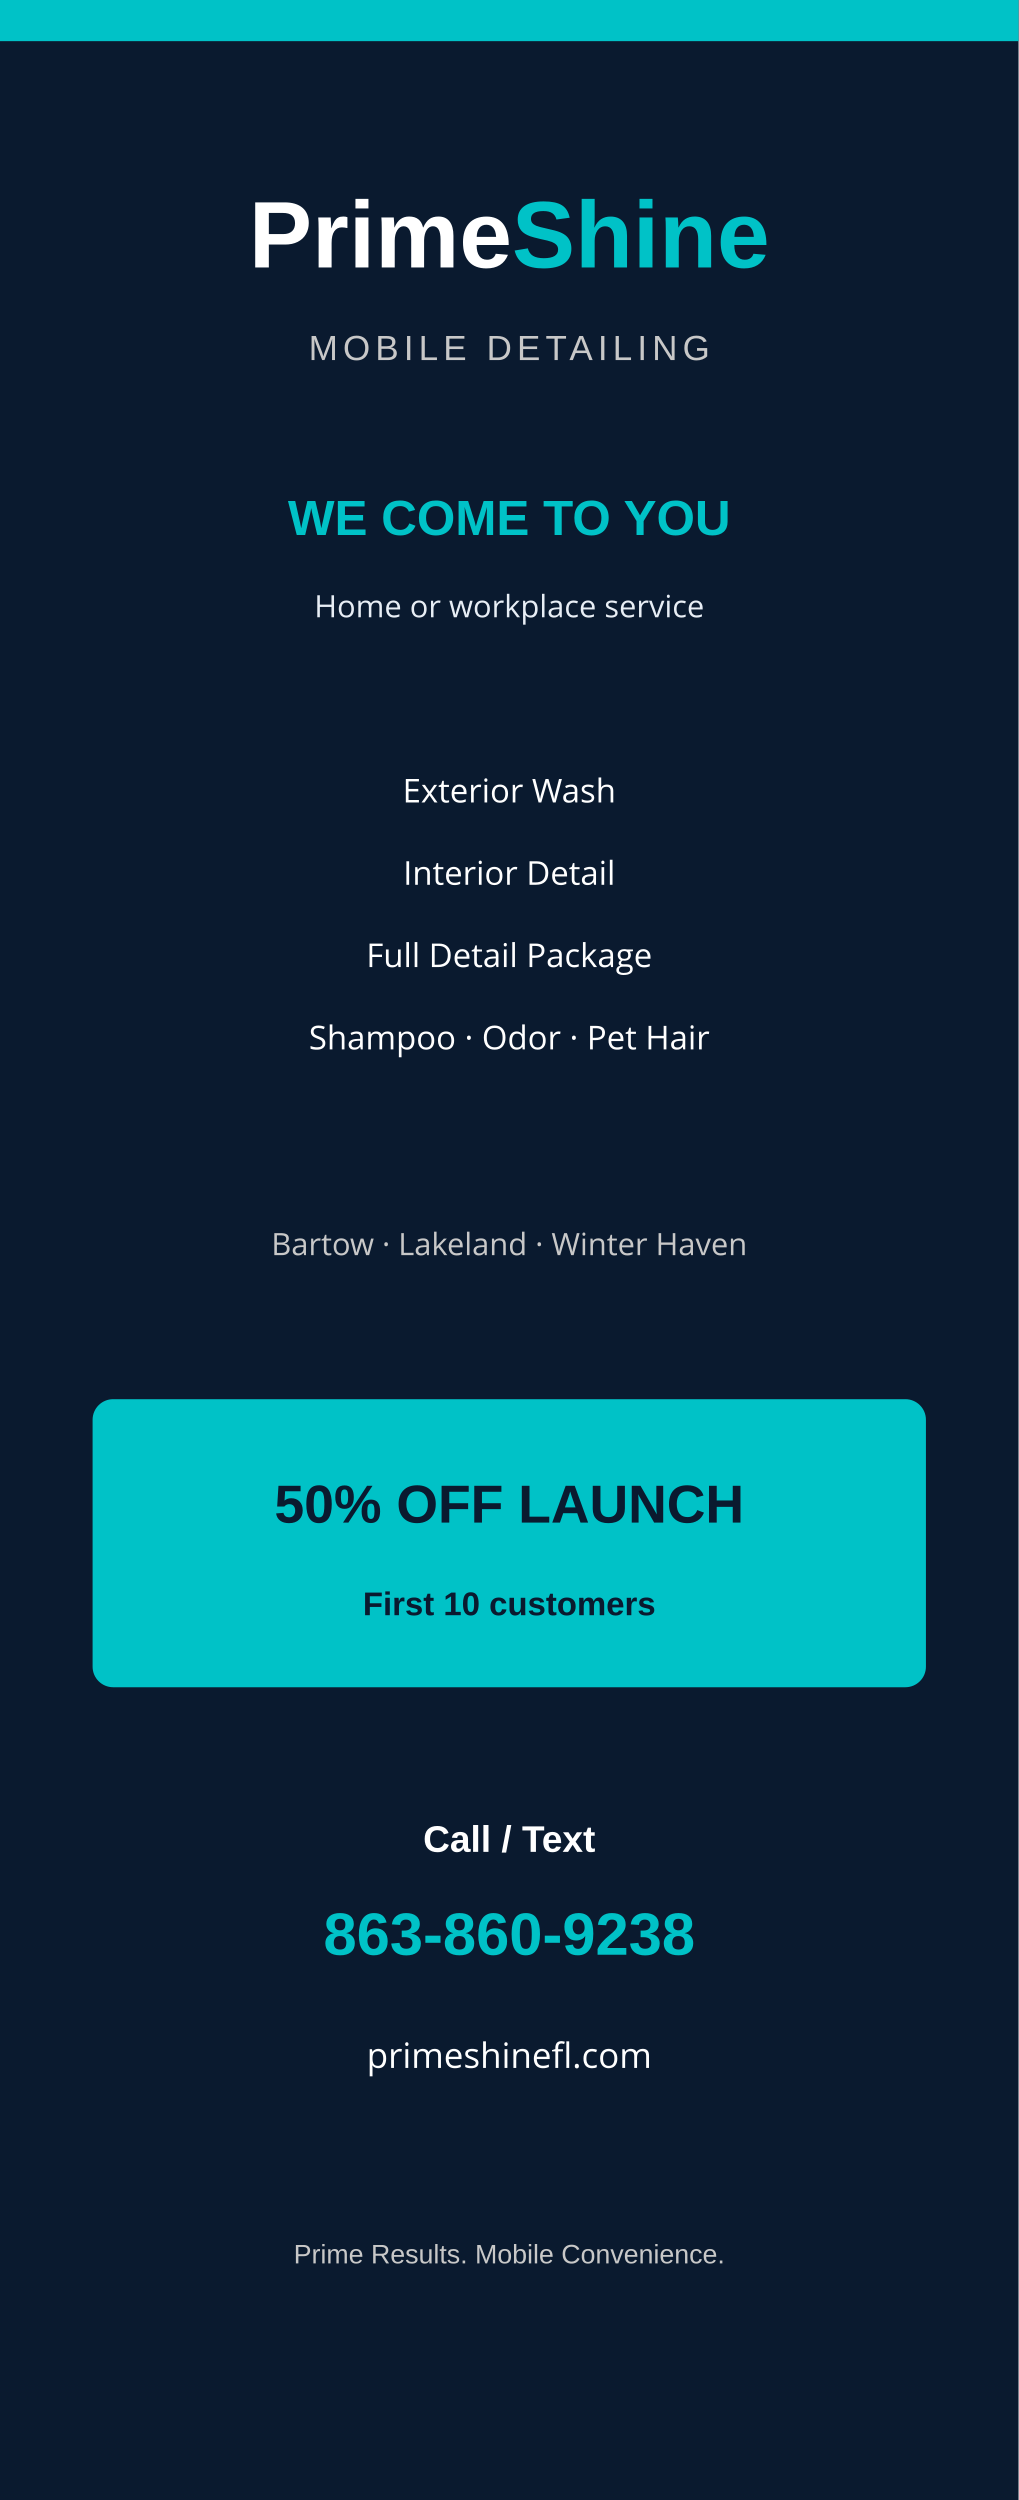
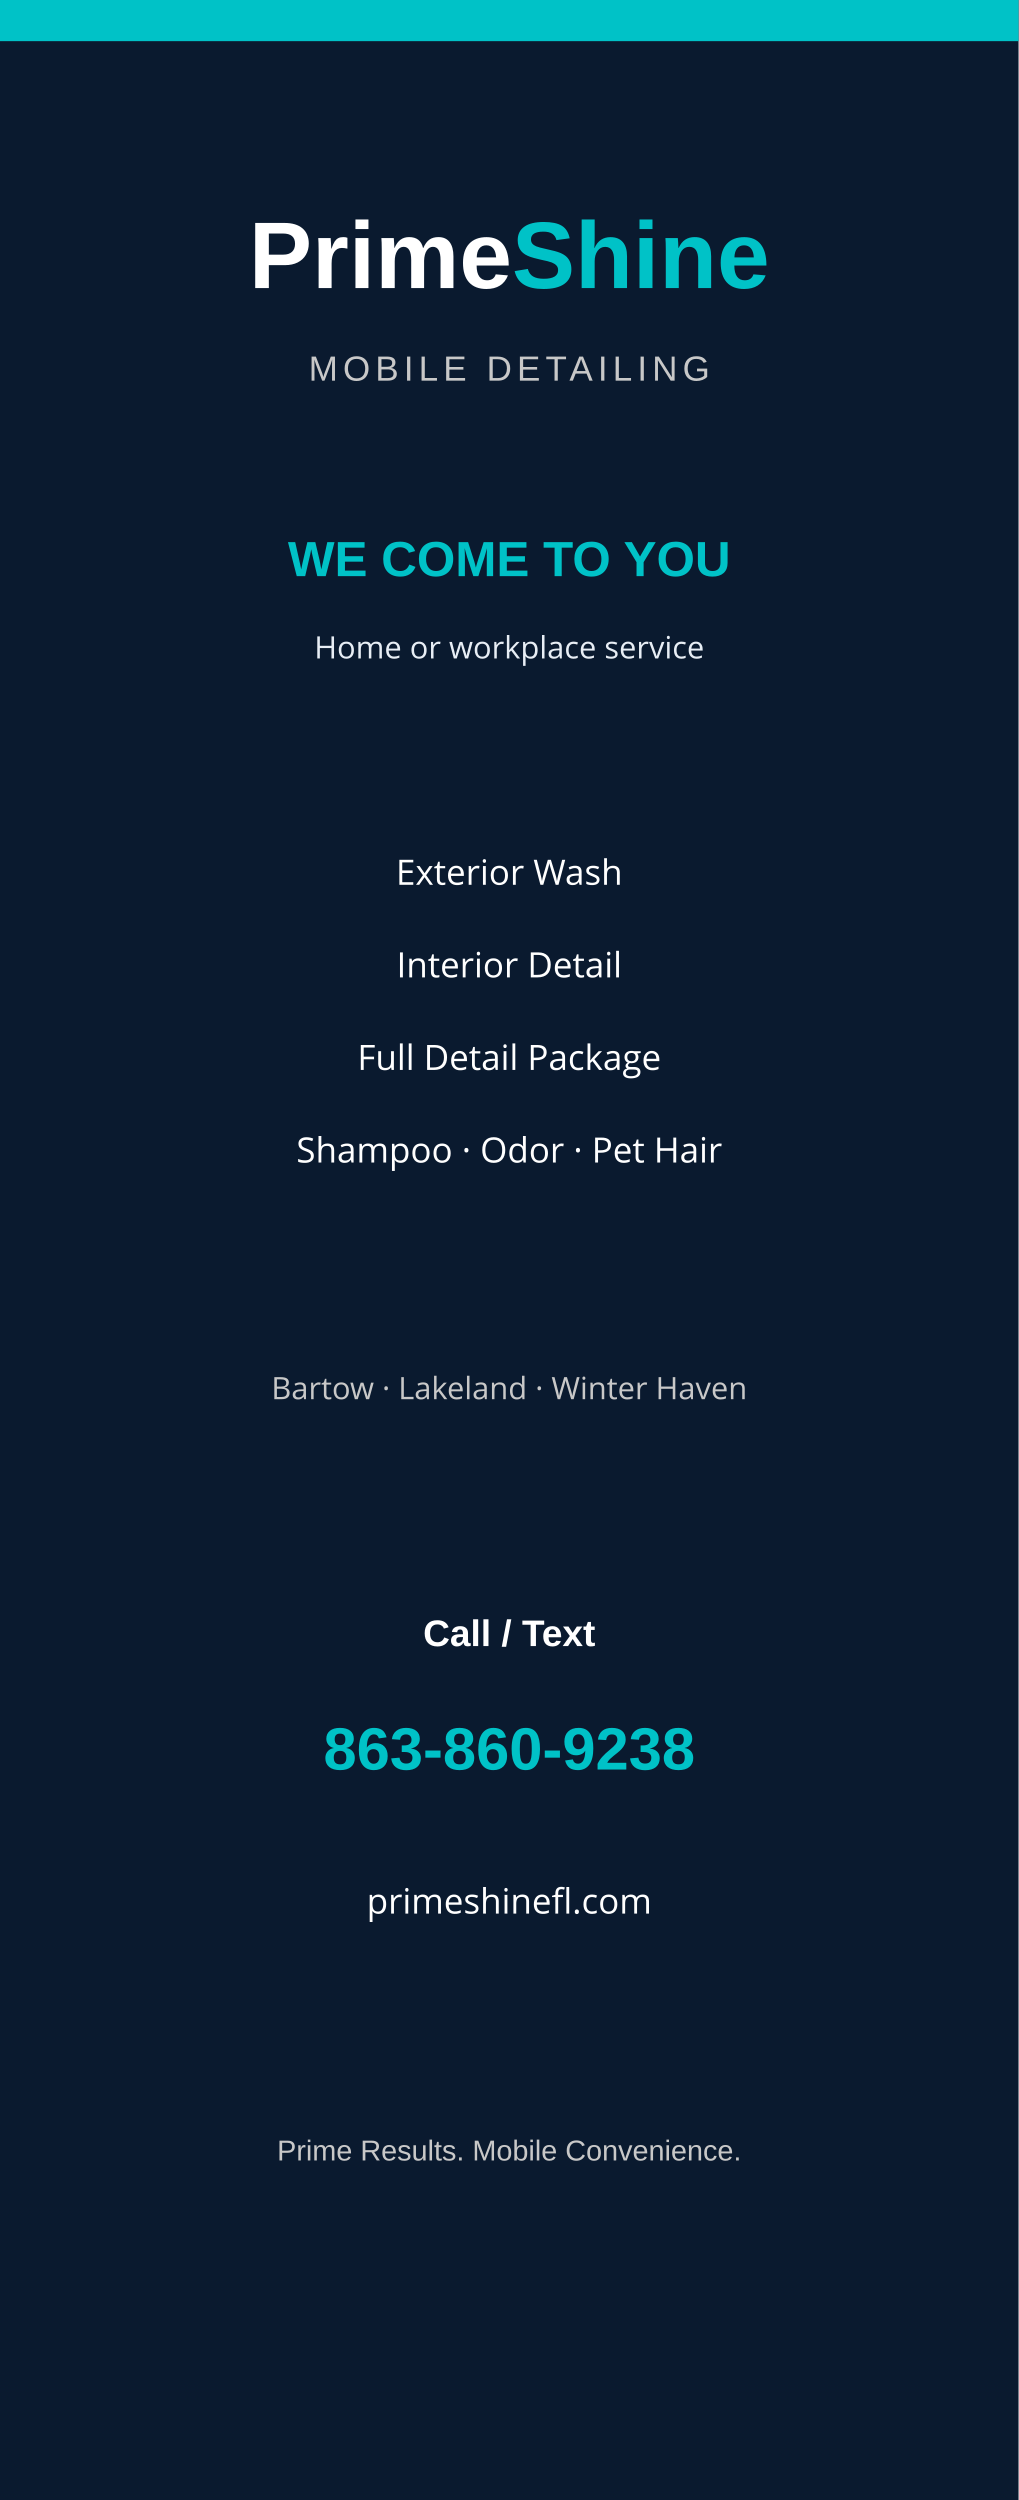
<svg xmlns="http://www.w3.org/2000/svg" width="33in" height="81in" viewBox="0 0 990 2430">
  <rect width="990" height="2430" fill="#0A1A2F" />
  <rect x="0" y="0" width="990" height="40" fill="#00C2C7" />
-   <text x="495" y="260" text-anchor="middle" font-family="Montserrat, Arial, sans-serif" font-size="92" font-weight="800" fill="#FFFFFF">Prime<tspan fill="#00C2C7">Shine</tspan>
+   <text x="495" y="280" text-anchor="middle" font-family="Montserrat, Arial, sans-serif" font-size="92" font-weight="800" fill="#FFFFFF">Prime<tspan fill="#00C2C7">Shine</tspan>
  </text>
-   <text x="495" y="350" text-anchor="middle" font-family="Montserrat, Arial, sans-serif" font-size="34" letter-spacing="5" fill="#C8C8C8">MOBILE DETAILING</text>
-   <text x="495" y="520" text-anchor="middle" font-family="Montserrat, Arial, sans-serif" font-size="48" font-weight="800" fill="#00C2C7">WE COME TO YOU</text>
-   <text x="495" y="600" text-anchor="middle" font-family="Open Sans, Arial, sans-serif" font-size="30" fill="#E8EEF5">Home or workplace service</text>
-   <text x="495" y="780" text-anchor="middle" font-family="Open Sans, Arial, sans-serif" font-size="32" fill="#FFFFFF">Exterior Wash</text>
-   <text x="495" y="860" text-anchor="middle" font-family="Open Sans, Arial, sans-serif" font-size="32" fill="#FFFFFF">Interior Detail</text>
-   <text x="495" y="940" text-anchor="middle" font-family="Open Sans, Arial, sans-serif" font-size="32" fill="#FFFFFF">Full Detail Package</text>
-   <text x="495" y="1020" text-anchor="middle" font-family="Open Sans, Arial, sans-serif" font-size="32" fill="#FFFFFF">Shampoo · Odor · Pet Hair</text>
-   <text x="495" y="1220" text-anchor="middle" font-family="Open Sans, Arial, sans-serif" font-size="30" fill="#C8C8C8">Bartow · Lakeland · Winter Haven</text>
-   <rect x="90" y="1360" width="810" height="280" rx="20" fill="#00C2C7" />
-   <text x="495" y="1480" text-anchor="middle" font-family="Montserrat, Arial, sans-serif" font-size="52" font-weight="800" fill="#0A1A2F">50% OFF LAUNCH</text>
-   <text x="495" y="1570" text-anchor="middle" font-family="Montserrat, Arial, sans-serif" font-size="32" font-weight="700" fill="#0A1A2F">First 10 customers</text>
-   <text x="495" y="1800" text-anchor="middle" font-family="Montserrat, Arial, sans-serif" font-size="36" font-weight="700" fill="#FFFFFF">Call / Text</text>
-   <text x="495" y="1900" text-anchor="middle" font-family="Montserrat, Arial, sans-serif" font-size="58" font-weight="800" fill="#00C2C7">863-860-9238</text>
-   <text x="495" y="2010" text-anchor="middle" font-family="Open Sans, Arial, sans-serif" font-size="34" fill="#FFFFFF">primeshinefl.com</text>
-   <text x="495" y="2200" text-anchor="middle" font-family="Montserrat, Arial, sans-serif" font-size="26" fill="#C8C8C8">Prime Results. Mobile Convenience.</text>
+   <text x="495" y="370" text-anchor="middle" font-family="Montserrat, Arial, sans-serif" font-size="34" letter-spacing="5" fill="#C8C8C8">MOBILE DETAILING</text>
+   <text x="495" y="560" text-anchor="middle" font-family="Montserrat, Arial, sans-serif" font-size="48" font-weight="800" fill="#00C2C7">WE COME TO YOU</text>
+   <text x="495" y="640" text-anchor="middle" font-family="Open Sans, Arial, sans-serif" font-size="30" fill="#E8EEF5">Home or workplace service</text>
+   <text x="495" y="860" text-anchor="middle" font-family="Open Sans, Arial, sans-serif" font-size="34" fill="#FFFFFF">Exterior Wash</text>
+   <text x="495" y="950" text-anchor="middle" font-family="Open Sans, Arial, sans-serif" font-size="34" fill="#FFFFFF">Interior Detail</text>
+   <text x="495" y="1040" text-anchor="middle" font-family="Open Sans, Arial, sans-serif" font-size="34" fill="#FFFFFF">Full Detail Package</text>
+   <text x="495" y="1130" text-anchor="middle" font-family="Open Sans, Arial, sans-serif" font-size="34" fill="#FFFFFF">Shampoo · Odor · Pet Hair</text>
+   <text x="495" y="1360" text-anchor="middle" font-family="Open Sans, Arial, sans-serif" font-size="30" fill="#C8C8C8">Bartow · Lakeland · Winter Haven</text>
+   <text x="495" y="1600" text-anchor="middle" font-family="Montserrat, Arial, sans-serif" font-size="36" font-weight="700" fill="#FFFFFF">Call / Text</text>
+   <text x="495" y="1720" text-anchor="middle" font-family="Montserrat, Arial, sans-serif" font-size="58" font-weight="800" fill="#00C2C7">863-860-9238</text>
+   <text x="495" y="1860" text-anchor="middle" font-family="Open Sans, Arial, sans-serif" font-size="34" fill="#FFFFFF">primeshinefl.com</text>
+   <text x="495" y="2100" text-anchor="middle" font-family="Montserrat, Arial, sans-serif" font-size="28" fill="#C8C8C8">Prime Results. Mobile Convenience.</text>
</svg>
